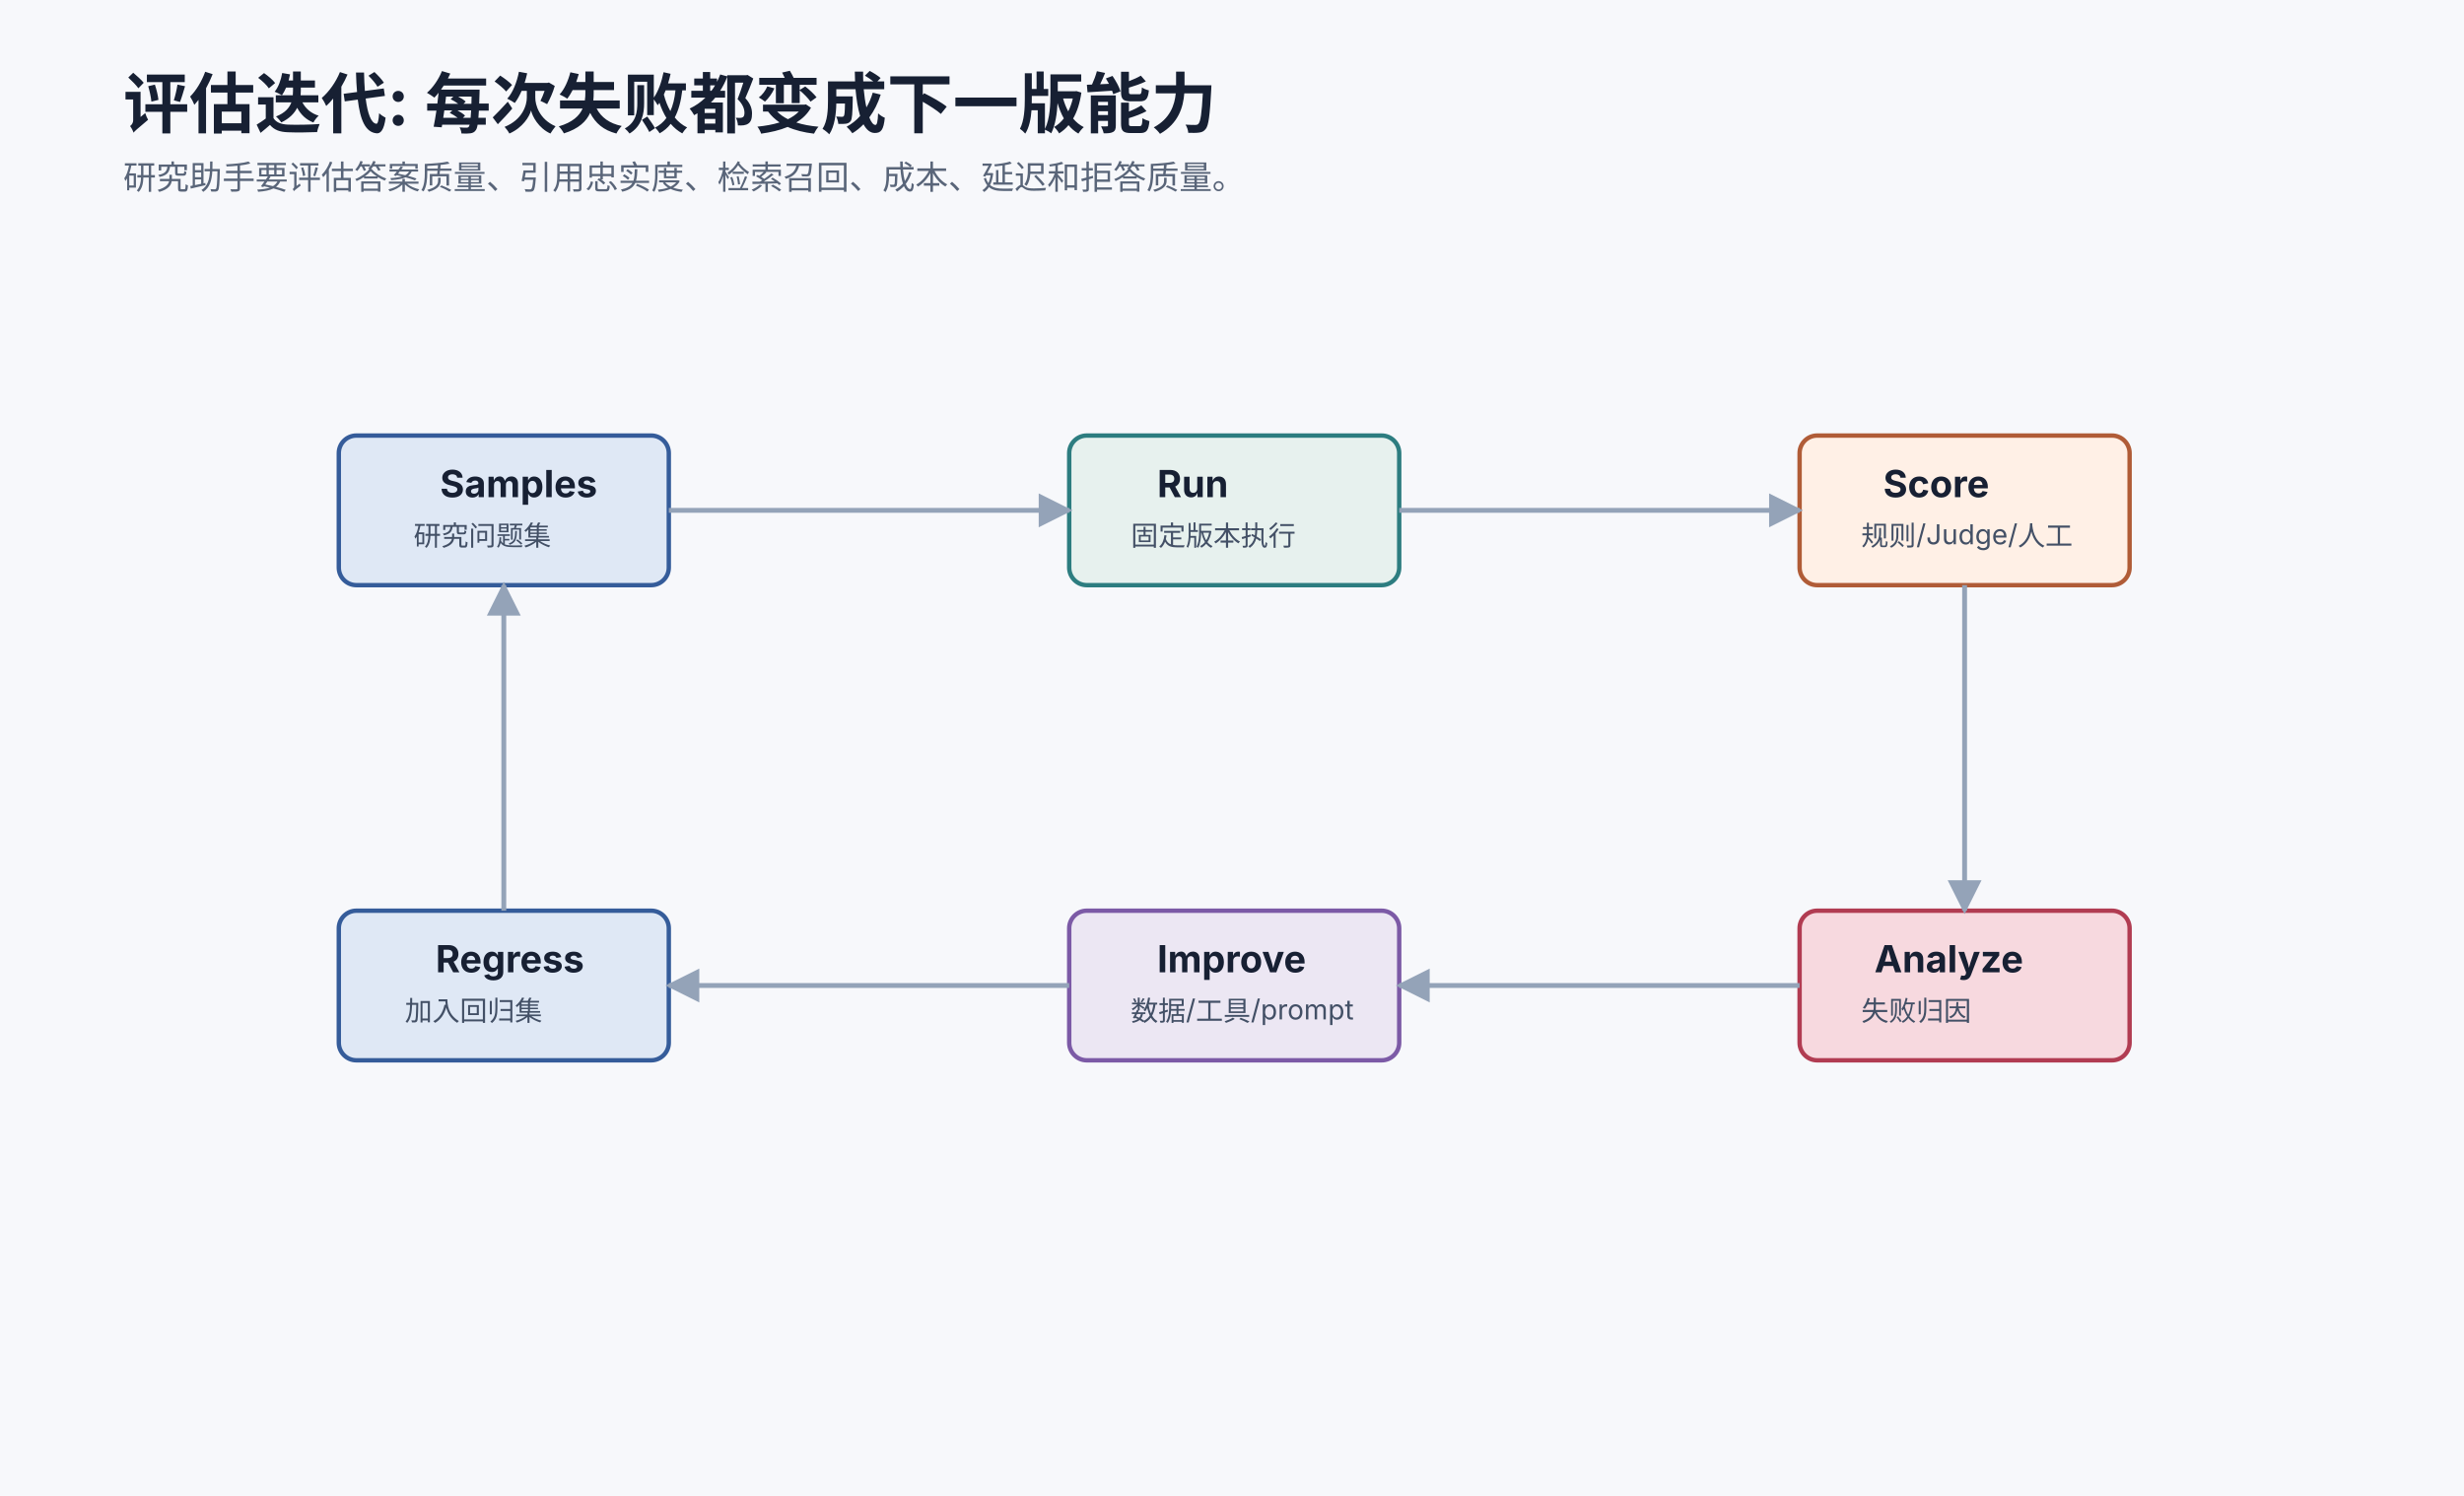
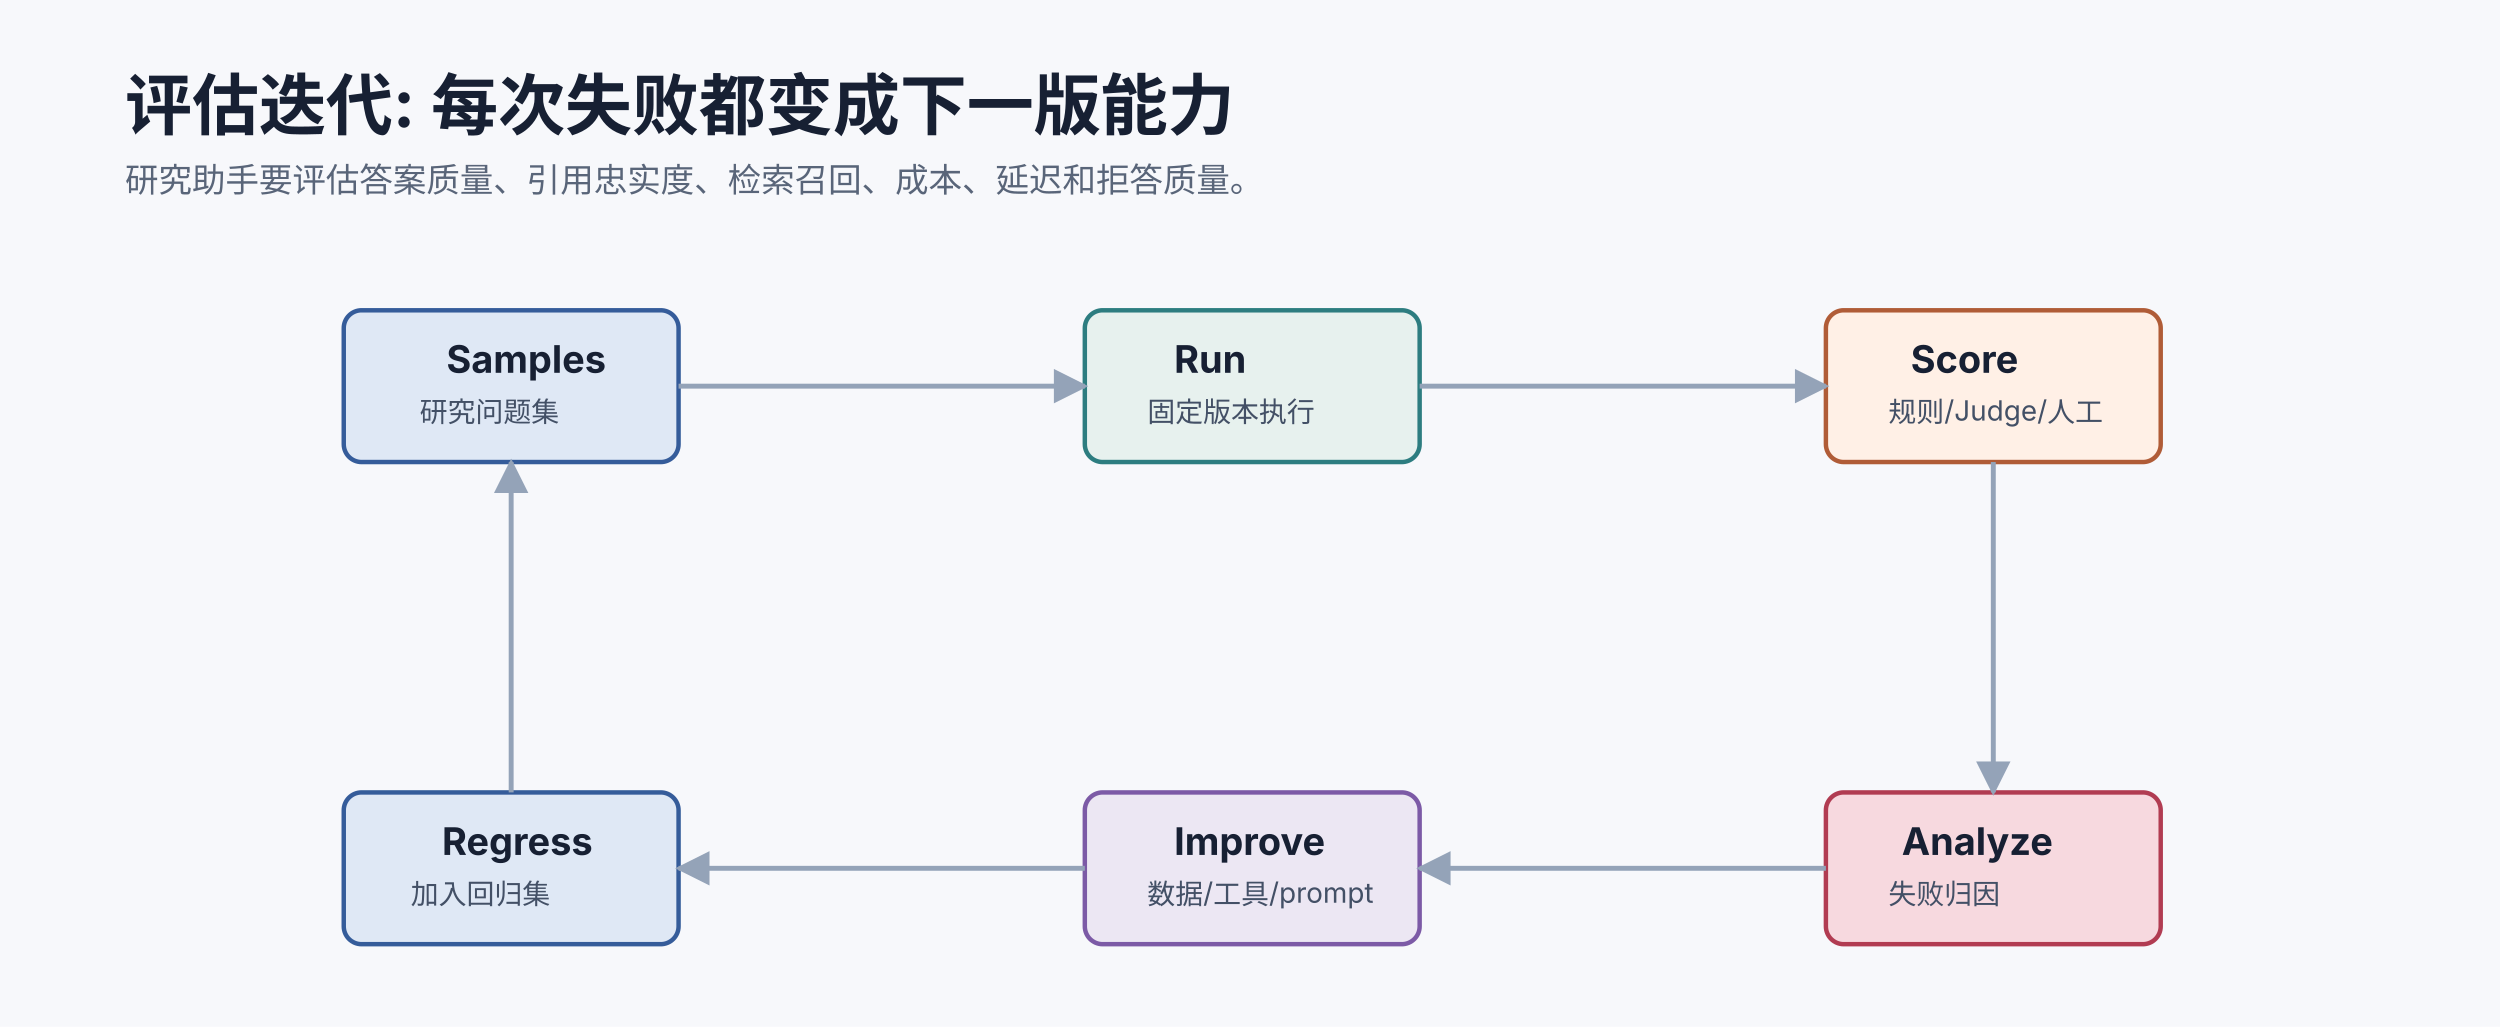
- <svg xmlns="http://www.w3.org/2000/svg" width="1120" height="680" viewBox="0 0 1120 680" role="img" aria-labelledby="title desc">
+ <svg xmlns="http://www.w3.org/2000/svg" width="1120" height="460" viewBox="0 0 1120 460" role="img" aria-labelledby="title desc">
  <defs>
    <style>.bg{fill:#f7f8fb}.title{font:700 30px system-ui,-apple-system,BlinkMacSystemFont,"Segoe UI",sans-serif;fill:#172033}.sub{font:400 15px system-ui,-apple-system,BlinkMacSystemFont,"Segoe UI",sans-serif;fill:#596579}.head{font:700 17px system-ui,-apple-system,BlinkMacSystemFont,"Segoe UI",sans-serif;fill:#172033}.text{font:400 12.5px system-ui,-apple-system,BlinkMacSystemFont,"Segoe UI",sans-serif;fill:#435066}.blue{fill:#dfe8f5;stroke:#355c9a;stroke-width:2}.green{fill:#e7f1ee;stroke:#2d7d80;stroke-width:2}.orange{fill:#fff0e6;stroke:#b05c37;stroke-width:2}.purple{fill:#ece7f3;stroke:#7c5aa6;stroke-width:2}.red{fill:#f7d9df;stroke:#b13c52;stroke-width:2}.arrow{fill:none;stroke:#94a3b8;stroke-width:2.2;marker-end:url(#arrow)}</style>
    <marker id="arrow" viewBox="0 0 10 10" refX="9" refY="5" markerWidth="7" markerHeight="7" orient="auto-start-reverse">
      <path d="M0 0 L10 5 L0 10 z" fill="#94a3b8" />
    </marker>
  </defs>
-   <rect class="bg" width="1120" height="680" />
+   <rect class="bg" width="1120" height="460" />
  <text class="title" x="56" y="58">评估迭代: 每次失败都变成下一版能力</text>
  <text class="sub" x="56" y="86">研究助手要评估答案质量、引用忠实度、检索召回、成本、延迟和拒答质量。</text>
-   <rect class="blue" x="154" y="198" width="150" height="68" rx="8" />
-   <text class="head" x="200" y="226">Samples</text>
-   <text class="text" x="188" y="248">研究问题集</text>
-   <rect class="green" x="486" y="198" width="150" height="68" rx="8" />
-   <text class="head" x="526" y="226">Run</text>
-   <text class="text" x="514" y="248">固定版本执行</text>
-   <rect class="orange" x="818" y="198" width="150" height="68" rx="8" />
-   <text class="head" x="856" y="226">Score</text>
-   <text class="text" x="846" y="248">规则/Judge/人工</text>
-   <rect class="red" x="818" y="414" width="150" height="68" rx="8" />
-   <text class="head" x="852" y="442">Analyze</text>
-   <text class="text" x="846" y="464">失败归因</text>
-   <rect class="purple" x="486" y="414" width="150" height="68" rx="8" />
-   <text class="head" x="526" y="442">Improve</text>
-   <text class="text" x="514" y="464">数据/工具/prompt</text>
-   <rect class="blue" x="154" y="414" width="150" height="68" rx="8" />
-   <text class="head" x="198" y="442">Regress</text>
-   <text class="text" x="184" y="464">加入回归集</text>
-   <path class="arrow" d="M304 232 H486" />
-   <path class="arrow" d="M636 232 H818" />
-   <path class="arrow" d="M893 266 V414" />
-   <path class="arrow" d="M818 448 H636" />
-   <path class="arrow" d="M486 448 H304" />
-   <path class="arrow" d="M229 414 V266" />
+   <g transform="translate(0,-59)">
+     <rect class="blue" x="154" y="198" width="150" height="68" rx="8" />
+     <text class="head" x="200" y="226">Samples</text>
+     <text class="text" x="188" y="248">研究问题集</text>
+     <rect class="green" x="486" y="198" width="150" height="68" rx="8" />
+     <text class="head" x="526" y="226">Run</text>
+     <text class="text" x="514" y="248">固定版本执行</text>
+     <rect class="orange" x="818" y="198" width="150" height="68" rx="8" />
+     <text class="head" x="856" y="226">Score</text>
+     <text class="text" x="846" y="248">规则/Judge/人工</text>
+     <rect class="red" x="818" y="414" width="150" height="68" rx="8" />
+     <text class="head" x="852" y="442">Analyze</text>
+     <text class="text" x="846" y="464">失败归因</text>
+     <rect class="purple" x="486" y="414" width="150" height="68" rx="8" />
+     <text class="head" x="526" y="442">Improve</text>
+     <text class="text" x="514" y="464">数据/工具/prompt</text>
+     <rect class="blue" x="154" y="414" width="150" height="68" rx="8" />
+     <text class="head" x="198" y="442">Regress</text>
+     <text class="text" x="184" y="464">加入回归集</text>
+     <path class="arrow" d="M304 232 H486" />
+     <path class="arrow" d="M636 232 H818" />
+     <path class="arrow" d="M893 266 V414" />
+     <path class="arrow" d="M818 448 H636" />
+     <path class="arrow" d="M486 448 H304" />
+     <path class="arrow" d="M229 414 V266" />
+   </g>
</svg>
